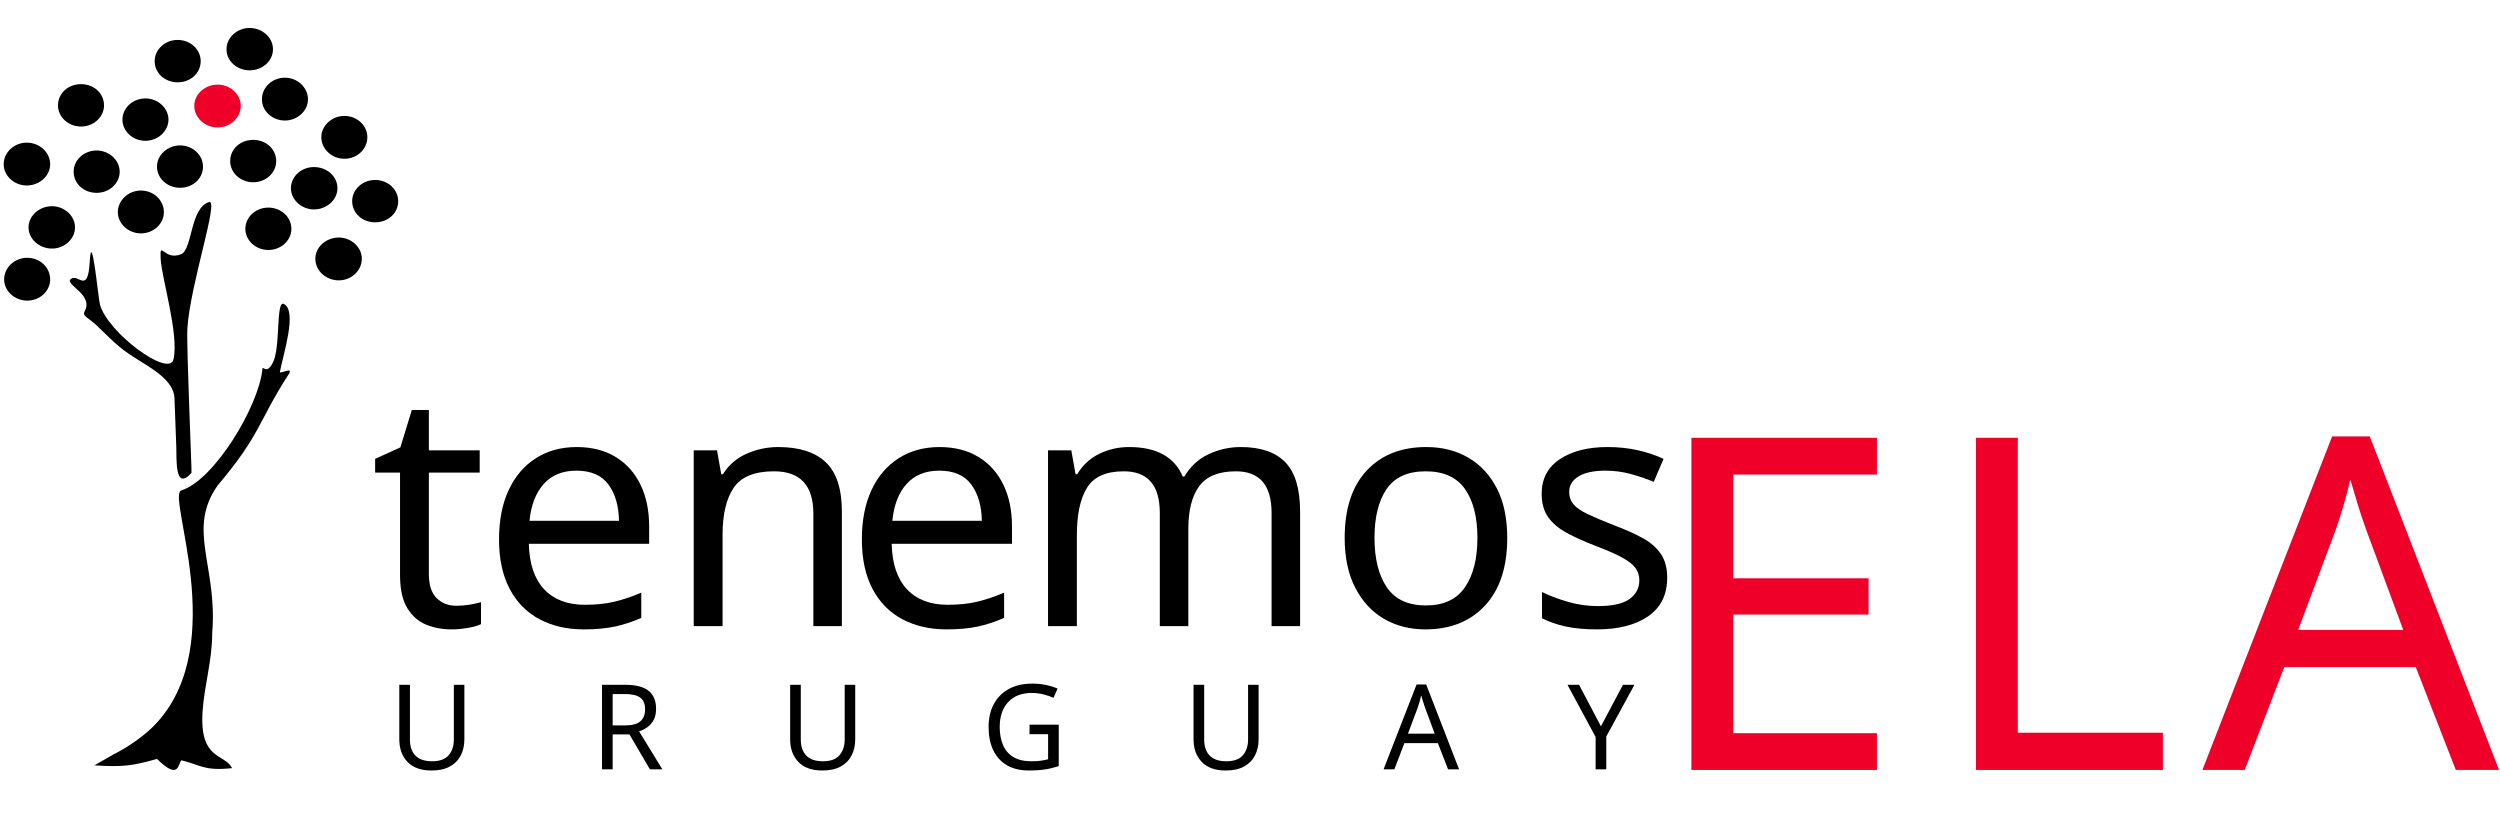
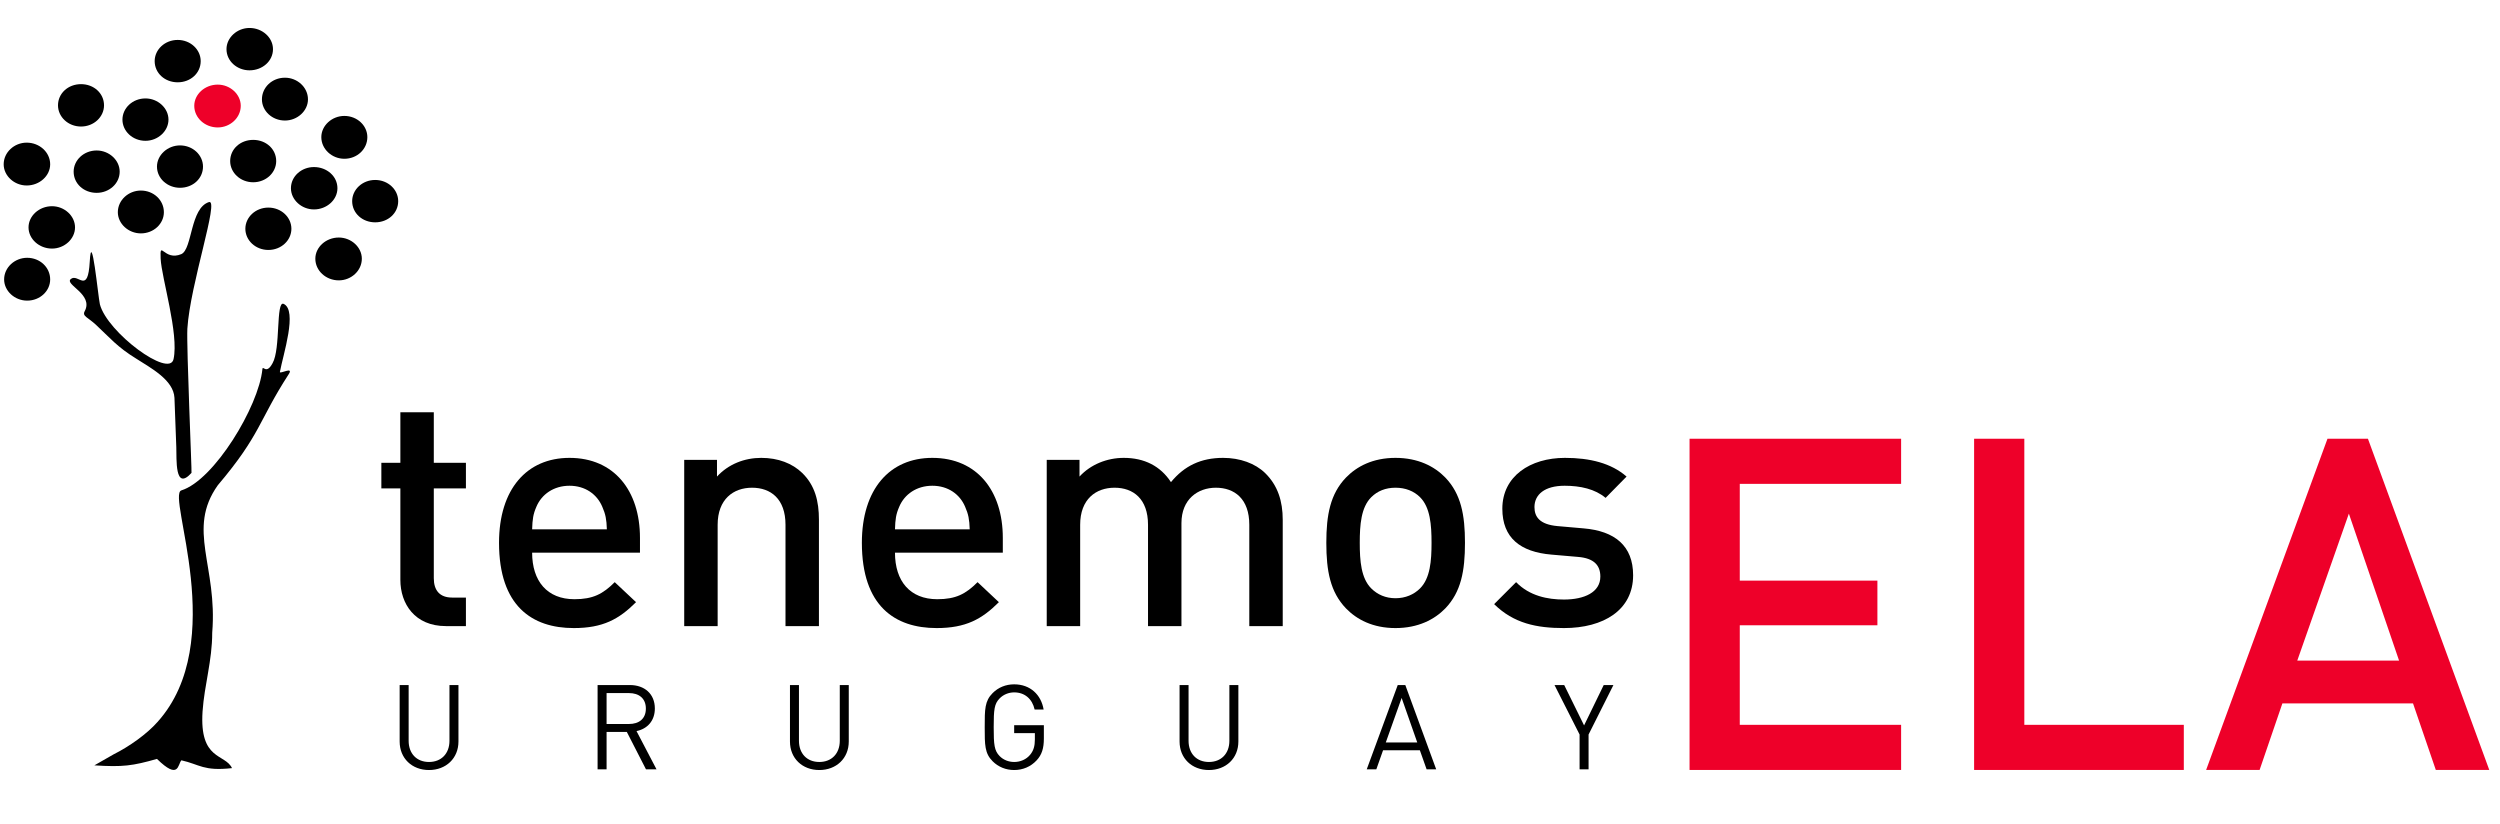
<svg xmlns="http://www.w3.org/2000/svg" version="1.1" id="Layer_1" x="0px" y="0px" width="3401.57px" height="1120px" viewBox="0 604.09 3401.57 1120" enable-background="new 0 604.09 3401.57 1120" xml:space="preserve">
  <g>
-     <text transform="matrix(0.9995 0 0 1 503.2744 1455.982)">
-       <tspan x="0" y="0" font-family="'DINPro-Medium'" font-size="446.201" letter-spacing="-1">t</tspan>
-       <tspan x="151.26" y="0" font-family="'DINPro-Medium'" font-size="446.201">en</tspan>
-       <tspan x="645.196" y="0" font-family="'DINPro-Medium'" font-size="446.201">e</tspan>
-       <tspan x="885.246" y="0" font-family="'DINPro-Medium'" font-size="446.201">mos</tspan>
-     </text>
-     <text transform="matrix(0.9995 0 0 1 528.8086 1650.85)" font-family="'DINPro-Regular'" font-size="161.059" letter-spacing="157.077">URUGUAY</text>
-     <text transform="matrix(0.9995 0 0 1 2240.018 1651.709)">
-       <tspan x="0" y="0" fill="#EE0029" font-family="'DINPro-Medium'" font-size="632.954" letter-spacing="5.002">E</tspan>
-       <tspan x="387.365" y="0" fill="#EE0029" font-family="'DINPro-Medium'" font-size="632.954" letter-spacing="6.003">L</tspan>
-       <tspan x="757.005" y="0" fill="#EE0029" font-family="'DINPro-Medium'" font-size="632.954">A</tspan>
-     </text>
+     <g>
+       <path d="M606.743,1455.982c-42.369,0-61.992-30.342-61.992-62.914V1268.58h-25.867v-34.804h25.867v-68.714h45.49v68.714h43.707    v34.804h-43.707v122.258c0,16.509,8.028,26.325,24.975,26.325h18.731v38.819H606.743z" />
+       <path d="M724.034,1356.034c0,38.819,20.515,63.36,57.532,63.36c25.421,0,38.8-7.14,54.856-23.202l28.989,27.218    c-23.191,23.202-45.044,35.249-84.737,35.249c-56.64,0-101.684-29.895-101.684-116.011c0-73.177,37.909-115.565,95.886-115.565    c60.654,0,95.887,44.62,95.887,108.872v20.079H724.034z M819.475,1293.566c-7.136-16.955-23.191-28.557-44.599-28.557    s-37.909,11.602-45.044,28.557c-4.459,10.263-5.352,16.956-5.797,30.788h101.684    C825.272,1310.522,823.935,1303.829,819.475,1293.566z" />
+       <path d="M1068.772,1455.982v-137.875c0-35.25-20.069-50.42-45.49-50.42s-46.828,15.617-46.828,50.42v137.875h-45.491V1229.76    h44.599v22.756c15.609-16.956,37.462-25.434,60.208-25.434c23.191,0,42.369,7.585,55.748,20.525    c17.394,16.955,22.745,38.373,22.745,63.806v144.568H1068.772z" />
+       <path d="M1217.728,1356.034c0,38.819,20.515,63.36,57.532,63.36c25.421,0,38.8-7.14,54.856-23.202l28.989,27.218    c-23.191,23.202-45.044,35.249-84.737,35.249c-56.64,0-101.684-29.895-101.684-116.011c0-73.177,37.909-115.565,95.886-115.565    c60.654,0,95.887,44.62,95.887,108.872v20.079H1217.728z M1313.168,1293.566c-7.136-16.955-23.191-28.557-44.599-28.557    s-37.909,11.602-45.044,28.557c-4.459,10.263-5.352,16.956-5.797,30.788h101.684    C1318.966,1310.522,1317.628,1303.829,1313.168,1293.566z" />
+       <path d="M1699.829,1455.982v-137.875c0-35.25-20.069-50.42-45.49-50.42c-24.529,0-46.828,15.617-46.828,48.189v140.106h-45.491    v-137.875c0-35.25-20.069-50.42-45.49-50.42s-46.828,15.617-46.828,50.42v137.875h-45.491V1229.76h44.599v22.756    c15.164-16.51,37.462-25.434,60.208-25.434c28.097,0,49.95,11.155,64.222,33.019c18.285-22.31,41.03-33.019,70.911-33.019    c23.191,0,43.707,7.585,57.086,20.525c17.394,16.955,24.083,38.373,24.083,63.806v144.568H1699.829z" />
+       <path d="M1966.526,1431.888c-14.718,15.171-37.017,26.771-67.79,26.771c-30.772,0-52.626-11.601-67.344-26.771    c-21.407-22.31-26.759-50.866-26.759-89.239c0-37.927,5.352-66.483,26.759-88.793c14.718-15.171,36.571-26.772,67.344-26.772    c30.773,0,53.072,11.601,67.79,26.772c21.407,22.31,26.759,50.867,26.759,88.793    C1993.285,1381.021,1987.934,1409.578,1966.526,1431.888z M1932.186,1280.627c-8.474-8.478-20.069-12.94-33.449-12.94    c-13.379,0-24.529,4.462-33.003,12.94c-13.825,13.832-15.609,37.48-15.609,62.021s1.784,48.189,15.609,62.021    c8.474,8.478,19.624,13.386,33.003,13.386c13.38,0,24.976-4.908,33.449-13.386c13.825-13.832,15.609-37.48,15.609-62.021    S1946.011,1294.459,1932.186,1280.627z" />
+       <path d="M2127.966,1458.659c-37.017,0-68.235-6.246-94.994-32.572l29.881-29.895c18.285,18.74,42.814,23.648,65.113,23.648    c27.651,0,49.505-9.816,49.505-31.234c0-15.171-8.474-24.987-30.327-26.771l-36.125-3.124    c-42.368-3.569-66.897-22.756-66.897-62.467c0-44.174,37.909-69.161,85.184-69.161c33.895,0,62.883,7.139,83.845,25.434    l-28.543,29.003c-14.271-12.048-34.341-16.51-55.748-16.51c-27.205,0-41.03,12.048-41.03,29.003    c0,13.386,7.136,23.648,31.219,25.88l35.679,3.123c42.368,3.569,67.343,23.648,67.343,63.807    C2222.068,1434.119,2181.931,1458.659,2127.966,1458.659z" />
+     </g>
+     <g>
+       <path d="M583.703,1651.816c-23.181,0-39.923-15.945-39.923-38.815v-76.823h12.234v75.857c0,17.394,10.947,28.829,27.688,28.829    c16.742,0,27.85-11.436,27.85-28.829v-75.857h12.235v76.823C623.787,1635.871,606.884,1651.816,583.703,1651.816z" />
+       <path d="M878.939,1650.85l-26.079-50.894h-27.528v50.894h-12.234v-114.672h43.947c19.962,0,33.967,12.079,33.967,31.889    c0,16.75-10.142,27.702-24.952,30.762l27.206,52.021H878.939z M855.919,1547.129h-30.586v42.036h30.586    c13.361,0,22.859-6.926,22.859-20.938S869.281,1547.129,855.919,1547.129z" />
+       <path d="M1114.773,1651.816c-23.181,0-39.923-15.945-39.923-38.815v-76.823h12.234v75.857c0,17.394,10.947,28.829,27.688,28.829    c16.742,0,27.85-11.436,27.85-28.829v-75.857h12.235v76.823C1154.857,1635.871,1137.954,1651.816,1114.773,1651.816z" />
+       <path d="M1410.493,1638.609c-8.049,8.697-18.834,13.207-30.586,13.207c-11.269,0-21.571-4.188-29.298-11.919    c-10.786-10.79-10.786-22.064-10.786-46.384s0-35.594,10.786-46.385c7.727-7.73,17.869-11.918,29.298-11.918    c21.894,0,36.704,14.173,40.084,34.305h-12.235c-3.219-14.495-13.522-23.353-27.85-23.353c-7.566,0-14.81,3.06-19.8,8.214    c-7.244,7.408-8.049,15.139-8.049,39.137c0,23.997,0.805,31.889,8.049,39.298c4.99,5.153,12.234,8.053,19.8,8.053    c8.371,0,16.42-3.383,21.732-9.824c4.668-5.638,6.439-11.919,6.439-20.776v-8.697h-28.172v-10.791h40.406v18.199    C1420.312,1622.182,1417.576,1631.04,1410.493,1638.609z" />
+       <path d="M1644.877,1651.816c-23.181,0-39.923-15.945-39.923-38.815v-76.823h12.234v75.857c0,17.394,10.947,28.829,27.688,28.829    c16.742,0,27.85-11.436,27.85-28.829v-75.857h12.235v76.823C1684.962,1635.871,1668.059,1651.816,1644.877,1651.816z" />
+       <path d="M1941.08,1650.85l-9.176-25.93h-50.064l-9.177,25.93h-13.039l42.177-114.672h10.303l42.016,114.672H1941.08z     M1907.113,1553.732l-21.571,60.558h42.82L1907.113,1553.732z" />
+       <path d="M2161.461,1603.499v47.351h-12.234v-47.351l-34.128-67.321h13.2l27.045,54.92l26.723-54.92h13.2L2161.461,1603.499z" />
+     </g>
+     <g>
+       <path fill="#EE0029" d="M2298.854,1651.709v-450.66h287.854v61.396h-219.528v131.654h187.264v60.763h-187.264v135.451h219.528    v61.396H2298.854z" />
+       <path fill="#EE0029" d="M2686.029,1651.709v-450.66h68.325v389.264h216.997v61.396H2686.029z" />
+       <path fill="#EE0029" d="M3314.239,1651.709l-31-90.512h-177.773l-30.999,90.512h-72.754l165.12-450.66h55.04l165.12,450.66    H3314.239z M3195.935,1302.953l-70.224,200.013h138.549L3195.935,1302.953z" />
+     </g>
    <g>
      <path fill-rule="evenodd" clip-rule="evenodd" d="M197.925,795.673c16.912,0,31.308-13.163,31.308-28.822    c0-15.666-14.396-28.834-31.308-28.834c-17.548,0-31.325,13.168-31.325,28.834C166.6,782.51,180.377,795.673,197.925,795.673    L197.925,795.673z" />
      <path fill-rule="evenodd" clip-rule="evenodd" d="M131.528,866.49c16.91,0,31.307-12.538,31.307-28.833    c0-15.672-14.396-28.821-31.307-28.821c-17.543,0-31.325,13.149-31.325,28.821C100.203,853.952,113.985,866.49,131.528,866.49    L131.528,866.49z" />
      <path fill-rule="evenodd" clip-rule="evenodd" d="M339.476,699.78c17.542,0,31.952-12.52,31.952-28.816    c0-15.671-14.41-28.823-31.952-28.823c-16.899,0-31.307,13.152-31.307,28.823C308.169,687.261,322.576,699.78,339.476,699.78    L339.476,699.78z" />
      <path fill-rule="evenodd" clip-rule="evenodd" d="M387.713,768.096c16.916,0,31.325-13.163,31.325-28.816    c0-16.302-14.409-29.464-31.325-29.464c-17.542,0-31.325,13.163-31.325,29.464C356.388,754.933,370.17,768.096,387.713,768.096    L387.713,768.096z" />
      <path fill-rule="evenodd" clip-rule="evenodd" d="M427.165,889.045c17.543,0,31.957-13.15,31.957-28.822    c0-16.298-14.414-28.835-31.957-28.835c-16.899,0-31.307,12.537-31.307,28.835C395.858,875.895,410.266,889.045,427.165,889.045    L427.165,889.045z" />
      <path fill-rule="evenodd" clip-rule="evenodd" d="M365.164,944.191c17.542,0,31.32-13.15,31.32-28.817    c0-15.668-13.777-28.833-31.32-28.833c-17.548,0-31.325,13.165-31.325,28.833C333.839,931.042,347.616,944.191,365.164,944.191    L365.164,944.191z" />
      <path fill-rule="evenodd" clip-rule="evenodd" d="M36.939,1013.137c17.543,0,31.325-13.168,31.325-28.833    c0-16.302-13.782-29.448-31.325-29.448c-16.912,0-31.325,13.146-31.325,29.448C5.614,999.969,20.027,1013.137,36.939,1013.137    L36.939,1013.137z" />
      <path fill-rule="evenodd" clip-rule="evenodd" d="M191.658,921.645c17.542,0,31.325-13.168,31.325-28.836    c0-16.284-13.783-29.452-31.325-29.452c-16.917,0-31.325,13.168-31.325,29.452C160.333,908.477,174.74,921.645,191.658,921.645    L191.658,921.645z" />
      <path fill-rule="evenodd" clip-rule="evenodd" fill="#EE0029" d="M296.263,777.498c16.91,0,31.319-13.163,31.319-29.448    c0-15.67-14.409-28.832-31.319-28.832c-17.548,0-31.944,13.162-31.944,28.832C264.319,764.335,278.715,777.498,296.263,777.498    L296.263,777.498z" />
      <path fill-rule="evenodd" clip-rule="evenodd" d="M70.765,942.318c16.918,0,31.327-13.168,31.327-28.821    c0-15.664-14.409-28.832-31.327-28.832c-17.541,0-31.95,13.168-31.95,28.832C38.815,929.15,53.225,942.318,70.765,942.318    L70.765,942.318z" />
      <path fill-rule="evenodd" clip-rule="evenodd" d="M460.993,985.562c16.916,0,31.325-13.161,31.325-29.466    c0-15.664-14.409-28.814-31.325-28.814c-17.532,0-31.939,13.15-31.939,28.814C429.054,972.401,443.461,985.562,460.993,985.562    L460.993,985.562z" />
      <path fill-rule="evenodd" clip-rule="evenodd" d="M344.499,852.083c17.532,0,31.309-13.168,31.309-28.833    c0-16.304-13.777-28.834-31.309-28.834c-17.542,0-31.325,12.53-31.325,28.834C313.173,838.915,326.956,852.083,344.499,852.083    L344.499,852.083z" />
      <path fill-rule="evenodd" clip-rule="evenodd" d="M244.905,859.596c17.524,0,31.307-12.538,31.307-28.833    c0-15.661-13.782-28.822-31.307-28.822c-16.918,0-31.325,13.161-31.325,28.822C213.58,847.059,227.987,859.596,244.905,859.596    L244.905,859.596z" />
      <path fill-rule="evenodd" clip-rule="evenodd" d="M241.77,716.082c17.526,0,31.308-12.536,31.308-28.821    c0-15.666-13.782-28.834-31.308-28.834c-17.548,0-31.325,13.168-31.325,28.834C210.445,703.546,224.222,716.082,241.77,716.082    L241.77,716.082z" />
      <path fill-rule="evenodd" clip-rule="evenodd" d="M468.519,820.114c17.53,0,31.312-13.168,31.312-29.448    c0-15.67-13.783-28.839-31.312-28.839c-16.912,0-31.319,13.169-31.319,28.839C437.2,806.946,451.607,820.114,468.519,820.114    L468.519,820.114z" />
      <path fill-rule="evenodd" clip-rule="evenodd" d="M36.307,856.463c17.548,0,31.957-13.168,31.957-28.822    c0-16.297-14.409-29.465-31.957-29.465C19.396,798.176,5,811.344,5,827.641C5,843.295,19.396,856.463,36.307,856.463    L36.307,856.463z" />
      <path fill-rule="evenodd" clip-rule="evenodd" d="M510.475,906.604c17.548,0,31.324-12.535,31.324-28.833    c0-15.671-13.776-28.821-31.324-28.821c-17.525,0-31.307,13.15-31.307,28.821C479.168,894.069,492.95,906.604,510.475,906.604    L510.475,906.604z" />
      <path fill-rule="evenodd" clip-rule="evenodd" d="M110.23,776.254c17.532,0,31.314-13.163,31.314-28.834    c0-16.297-13.782-28.834-31.314-28.834c-17.542,0-31.317,12.538-31.317,28.834C78.913,763.091,92.688,776.254,110.23,776.254    L110.23,776.254z" />
      <path fill-rule="evenodd" clip-rule="evenodd" d="M128.395,1645.456c38.833,2.504,51.982,0.634,85.186-8.771    c30.061,29.448,28.19,7.528,33.196,1.892c25.057,5.637,30.068,15.02,68.901,10.646c-9.402-20.051-44.477-10.034-40.079-77.086    c2.503-36.349,13.152-68.931,13.152-107.167c7.513-90.869-35.075-140.38,7.513-200.537c58.884-69.562,55.118-87.106,96.46-151.031    c7.515-11.273-11.906,0-11.906-3.133c4.392-23.812,24.425-83.98,5.024-92.754c-10.661-4.379-3.765,61.418-15.041,80.85    c-8.771,16.284-13.15,1.877-13.783,8.144c-5.004,50.757-65.767,151.023-110.242,164.818    c-20.678,6.267,65.768,206.174-32.565,315.217c-14.413,16.299-38.208,33.224-59.515,43.874L128.395,1645.456z" />
      <path fill-rule="evenodd" clip-rule="evenodd" d="M236.133,1092.729c7.508-34.473-16.285-110.301-17.548-136.634    c-1.247-26.945,4.398,3.768,28.191-6.26c15.029-6.891,11.906-62.668,37.576-70.808c14.414-4.391-25.67,111.543-29.431,172.331    c-1.246,25.702,6.269,194.9,5.637,196.157c-23.185,25.688-20.051-19.432-20.676-35.104l-2.509-67.051    c-1.241-24.441-32.565-40.729-51.985-53.267c-25.67-15.665-36.331-28.833-54.493-45.743    c-11.273-10.661-19.419-11.907-15.653-18.805c12.52-23.181-28.191-36.349-18.805-43.874c10.035-8.14,23.185,21.938,25.688-23.811    c2.503-45.75,11.273,47.007,13.783,58.28C145.935,1056.37,230.491,1119.048,236.133,1092.729L236.133,1092.729z" />
    </g>
  </g>
</svg>
